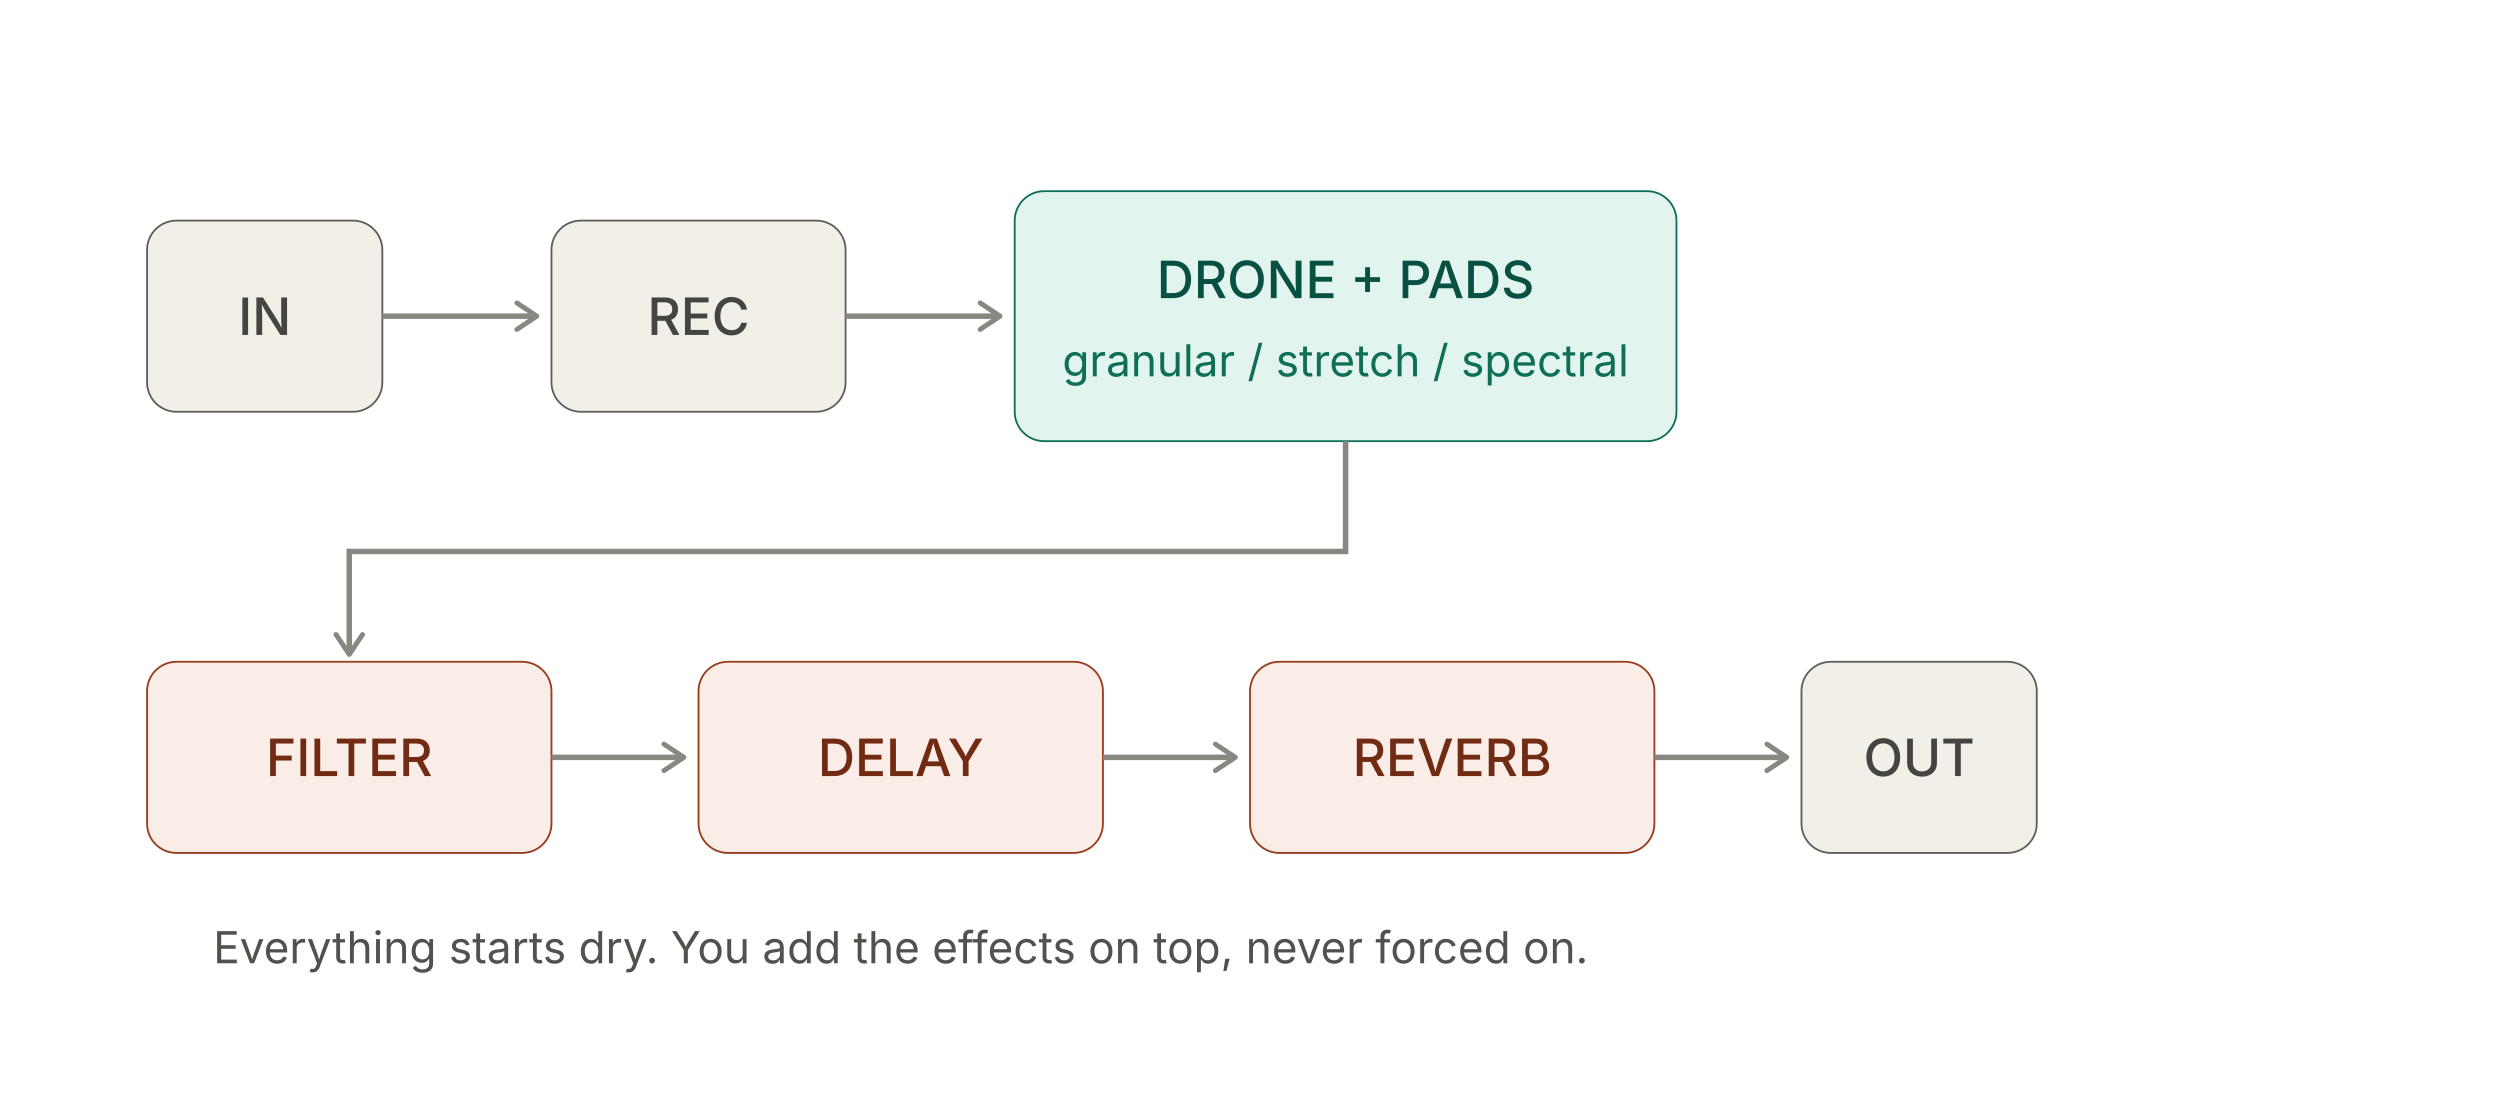
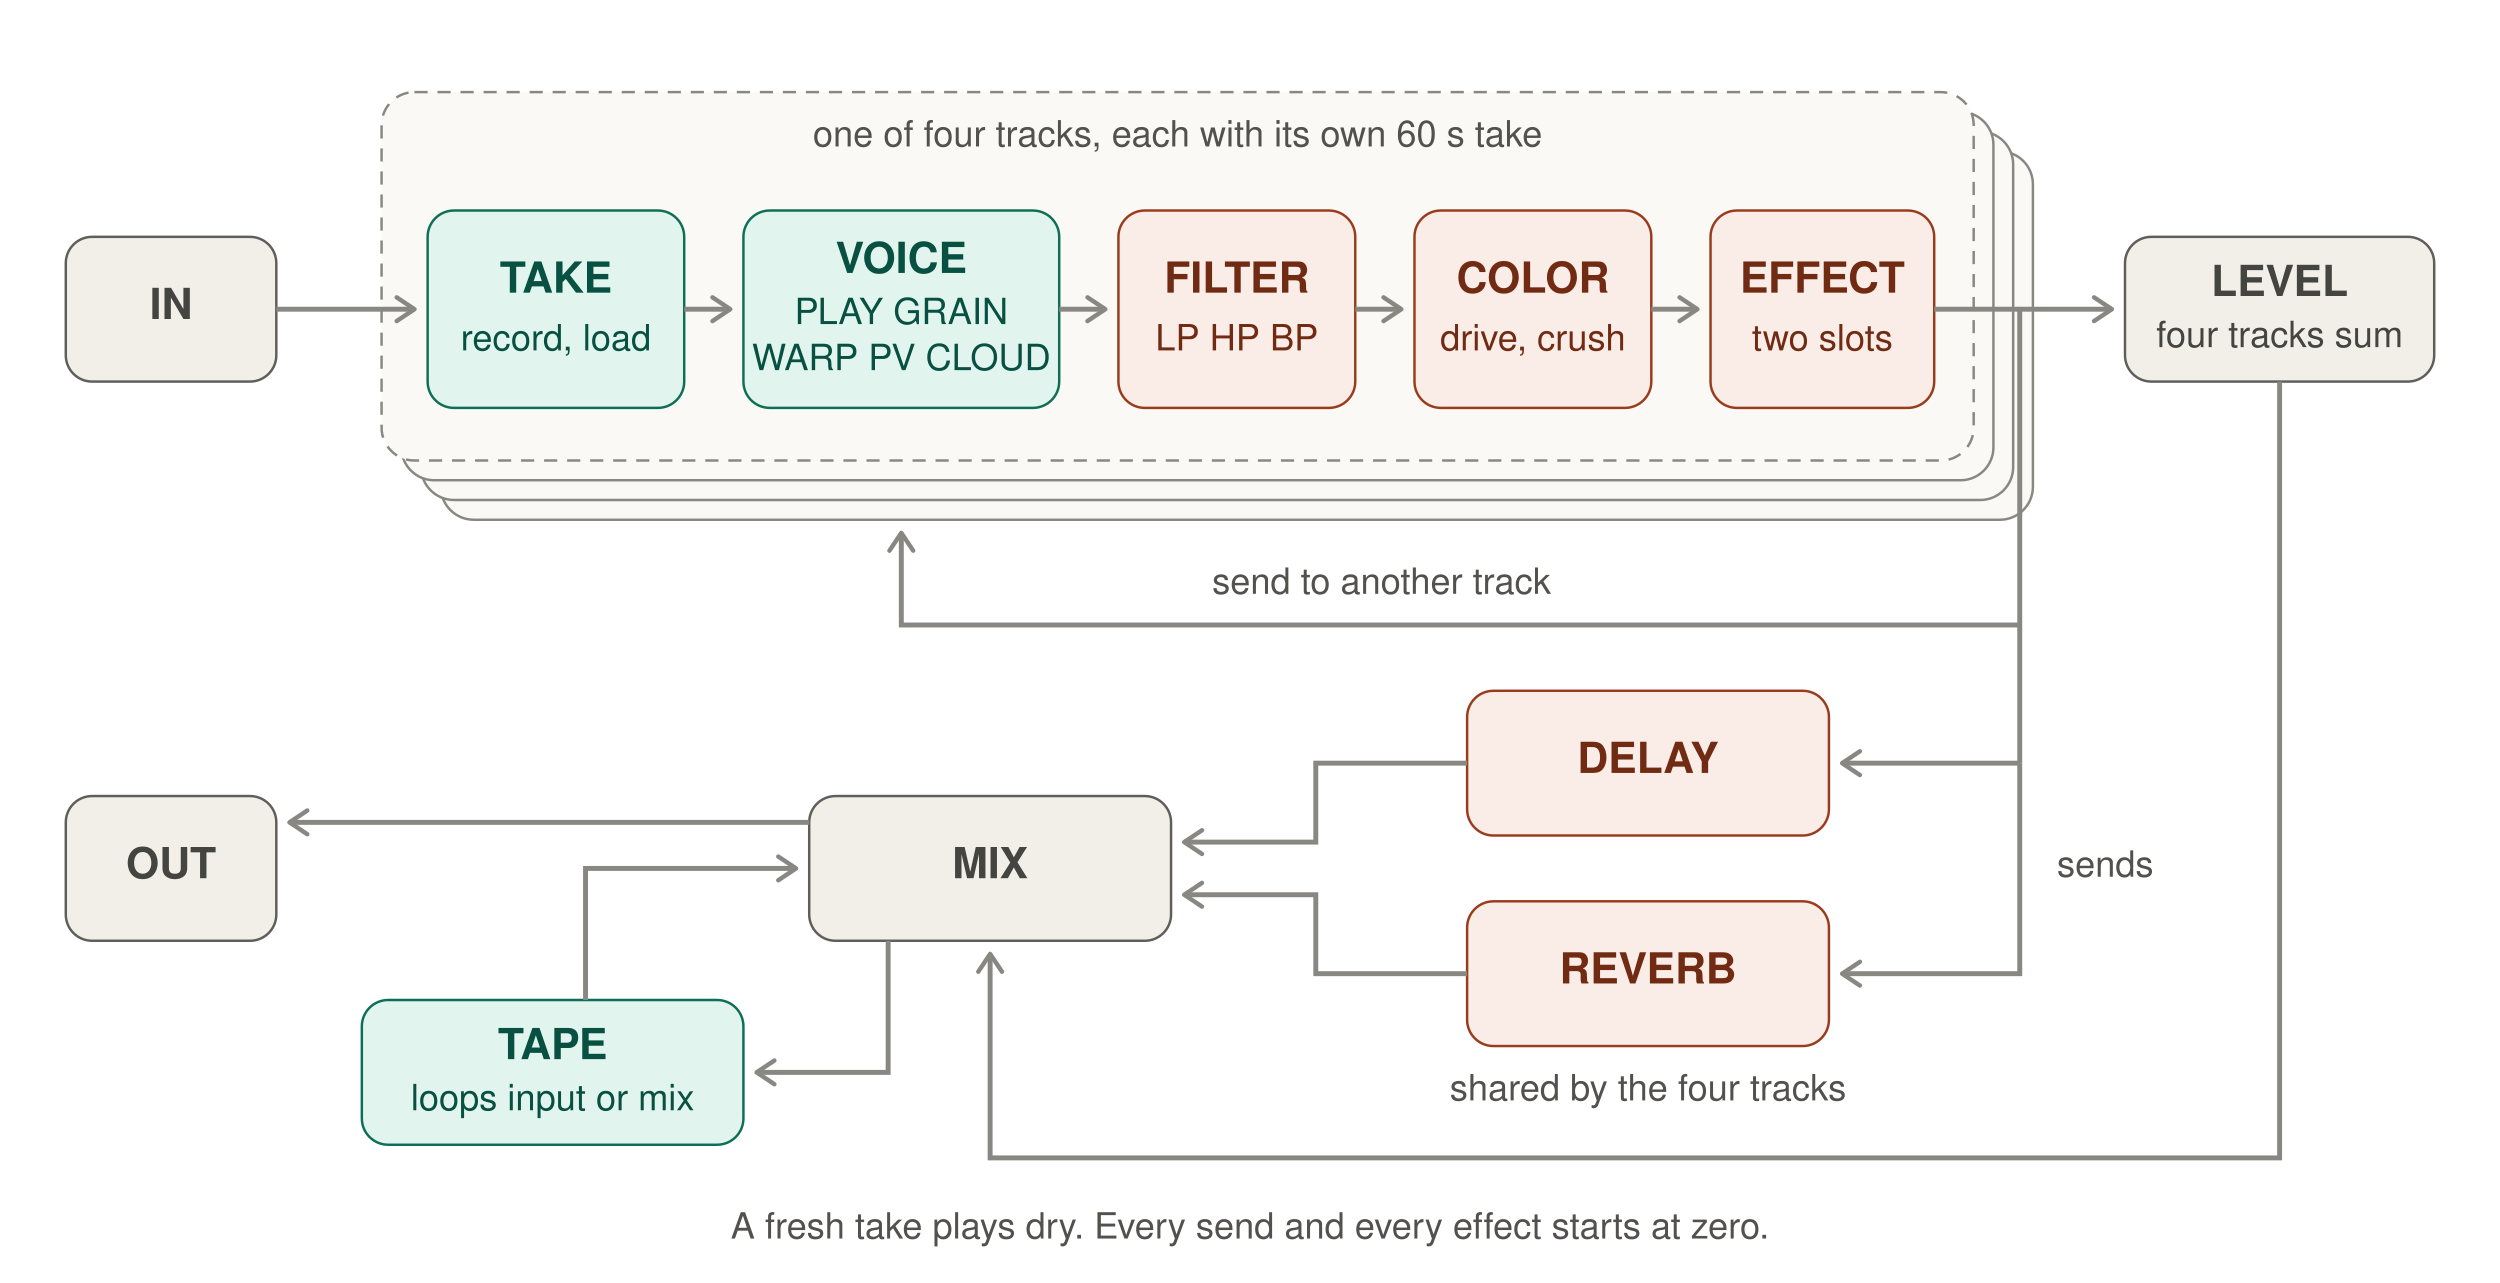
- <svg xmlns="http://www.w3.org/2000/svg" width="100%" viewBox="0 0 680 300" role="img" style="">
+ <svg xmlns="http://www.w3.org/2000/svg" width="100%" viewBox="0 0 760 390" role="img">
  <defs>
-     <marker id="arrow" viewBox="0 0 10 10" refX="8" refY="5" markerWidth="6" markerHeight="6" orient="auto-start-reverse">
-       <path d="M2 1L8 5L2 9" fill="none" stroke="context-stroke" stroke-width="1.5" stroke-linecap="round" stroke-linejoin="round" />
+     <marker id="arrow" viewBox="0 0 10 10" refX="8" refY="5" markerWidth="6" markerHeight="6" orient="auto">
+       <path d="M2 1L8 5L2 9" fill="none" stroke="rgb(137,135,129)" stroke-width="1.5" stroke-linecap="round" stroke-linejoin="round" />
    </marker>
+     <style>
+ text { font-family: -apple-system, "Segoe UI", Helvetica, Arial, sans-serif; text-anchor: middle; dominant-baseline: central; }
+ .t { font-size: 13px; font-weight: 600; }
+ .s { font-size: 11px; }
+ .io { fill: rgb(241,239,232); stroke: rgb(95,94,90); }
+ .io-t { fill: rgb(68,68,65); }
+ .src { fill: rgb(225,245,238); stroke: rgb(15,110,86); }
+ .src-t { fill: rgb(8,80,65); }
+ .fx { fill: rgb(250,236,231); stroke: rgb(153,60,29); }
+ .fx-t { fill: rgb(113,43,19); }
+ .frame { fill: rgb(250,249,245); stroke: rgb(137,135,129); stroke-dasharray: 4 3; }
+ .ghost { fill: rgb(250,249,245); stroke: rgb(137,135,129); }
+ .note { fill: rgb(82,81,78); }
+ .w { fill: none; stroke: rgb(137,135,129); stroke-width: 1.5; }
+ rect { stroke-width: 0.75; }
+ </style>
  </defs>
-   <g style="fill:rgb(0, 0, 0);stroke:none;color:rgb(11, 11, 11);stroke-width:1px;stroke-linecap:butt;stroke-linejoin:miter;opacity:1;font-family:&quot;Anthropic Sans&quot;, -apple-system, &quot;system-ui&quot;, &quot;Segoe UI&quot;, sans-serif;font-size:16px;font-weight:400;text-anchor:start;dominant-baseline:auto">
-     <rect x="40" y="60" width="64" height="52" rx="8" stroke-width="0.5" style="fill:rgb(241, 239, 232);stroke:rgb(95, 94, 90);color:rgb(11, 11, 11);stroke-width:0.5px;stroke-linecap:butt;stroke-linejoin:miter;opacity:1;font-family:&quot;Anthropic Sans&quot;, -apple-system, &quot;system-ui&quot;, &quot;Segoe UI&quot;, sans-serif;font-size:16px;font-weight:400;text-anchor:start;dominant-baseline:auto" />
-     <text x="72" y="86" text-anchor="middle" dominant-baseline="central" style="fill:rgb(68, 68, 65);stroke:none;color:rgb(11, 11, 11);stroke-width:1px;stroke-linecap:butt;stroke-linejoin:miter;opacity:1;font-family:&quot;Anthropic Sans&quot;, -apple-system, &quot;system-ui&quot;, &quot;Segoe UI&quot;, sans-serif;font-size:14px;font-weight:500;text-anchor:middle;dominant-baseline:central">IN</text>
-   </g>
-   <g style="fill:rgb(0, 0, 0);stroke:none;color:rgb(11, 11, 11);stroke-width:1px;stroke-linecap:butt;stroke-linejoin:miter;opacity:1;font-family:&quot;Anthropic Sans&quot;, -apple-system, &quot;system-ui&quot;, &quot;Segoe UI&quot;, sans-serif;font-size:16px;font-weight:400;text-anchor:start;dominant-baseline:auto">
-     <rect x="150" y="60" width="80" height="52" rx="8" stroke-width="0.5" style="fill:rgb(241, 239, 232);stroke:rgb(95, 94, 90);color:rgb(11, 11, 11);stroke-width:0.5px;stroke-linecap:butt;stroke-linejoin:miter;opacity:1;font-family:&quot;Anthropic Sans&quot;, -apple-system, &quot;system-ui&quot;, &quot;Segoe UI&quot;, sans-serif;font-size:16px;font-weight:400;text-anchor:start;dominant-baseline:auto" />
-     <text x="190" y="86" text-anchor="middle" dominant-baseline="central" style="fill:rgb(68, 68, 65);stroke:none;color:rgb(11, 11, 11);stroke-width:1px;stroke-linecap:butt;stroke-linejoin:miter;opacity:1;font-family:&quot;Anthropic Sans&quot;, -apple-system, &quot;system-ui&quot;, &quot;Segoe UI&quot;, sans-serif;font-size:14px;font-weight:500;text-anchor:middle;dominant-baseline:central">REC</text>
-   </g>
-   <g style="fill:rgb(0, 0, 0);stroke:none;color:rgb(11, 11, 11);stroke-width:1px;stroke-linecap:butt;stroke-linejoin:miter;opacity:1;font-family:&quot;Anthropic Sans&quot;, -apple-system, &quot;system-ui&quot;, &quot;Segoe UI&quot;, sans-serif;font-size:16px;font-weight:400;text-anchor:start;dominant-baseline:auto">
-     <rect x="276" y="52" width="180" height="68" rx="8" stroke-width="0.5" style="fill:rgb(225, 245, 238);stroke:rgb(15, 110, 86);color:rgb(11, 11, 11);stroke-width:0.5px;stroke-linecap:butt;stroke-linejoin:miter;opacity:1;font-family:&quot;Anthropic Sans&quot;, -apple-system, &quot;system-ui&quot;, &quot;Segoe UI&quot;, sans-serif;font-size:16px;font-weight:400;text-anchor:start;dominant-baseline:auto" />
-     <text x="366" y="76" text-anchor="middle" dominant-baseline="central" style="fill:rgb(8, 80, 65);stroke:none;color:rgb(11, 11, 11);stroke-width:1px;stroke-linecap:butt;stroke-linejoin:miter;opacity:1;font-family:&quot;Anthropic Sans&quot;, -apple-system, &quot;system-ui&quot;, &quot;Segoe UI&quot;, sans-serif;font-size:14px;font-weight:500;text-anchor:middle;dominant-baseline:central">DRONE + PADS</text>
-     <text x="366" y="98" text-anchor="middle" dominant-baseline="central" style="fill:rgb(15, 110, 86);stroke:none;color:rgb(11, 11, 11);stroke-width:1px;stroke-linecap:butt;stroke-linejoin:miter;opacity:1;font-family:&quot;Anthropic Sans&quot;, -apple-system, &quot;system-ui&quot;, &quot;Segoe UI&quot;, sans-serif;font-size:12px;font-weight:400;text-anchor:middle;dominant-baseline:central">granular / stretch / spectral</text>
-   </g>
-   <line x1="104" y1="86" x2="146" y2="86" marker-end="url(#arrow)" style="fill:none;stroke:rgb(137, 135, 129);color:rgb(11, 11, 11);stroke-width:1.5px;stroke-linecap:butt;stroke-linejoin:miter;opacity:1;font-family:&quot;Anthropic Sans&quot;, -apple-system, &quot;system-ui&quot;, &quot;Segoe UI&quot;, sans-serif;font-size:16px;font-weight:400;text-anchor:start;dominant-baseline:auto" />
-   <line x1="230" y1="86" x2="272" y2="86" marker-end="url(#arrow)" style="fill:none;stroke:rgb(137, 135, 129);color:rgb(11, 11, 11);stroke-width:1.5px;stroke-linecap:butt;stroke-linejoin:miter;opacity:1;font-family:&quot;Anthropic Sans&quot;, -apple-system, &quot;system-ui&quot;, &quot;Segoe UI&quot;, sans-serif;font-size:16px;font-weight:400;text-anchor:start;dominant-baseline:auto" />
-   <path d="M366 120 L366 150 L95 150 L95 178" fill="none" marker-end="url(#arrow)" style="fill:none;stroke:rgb(137, 135, 129);color:rgb(11, 11, 11);stroke-width:1.5px;stroke-linecap:butt;stroke-linejoin:miter;opacity:1;font-family:&quot;Anthropic Sans&quot;, -apple-system, &quot;system-ui&quot;, &quot;Segoe UI&quot;, sans-serif;font-size:16px;font-weight:400;text-anchor:start;dominant-baseline:auto" />
-   <g style="fill:rgb(0, 0, 0);stroke:none;color:rgb(11, 11, 11);stroke-width:1px;stroke-linecap:butt;stroke-linejoin:miter;opacity:1;font-family:&quot;Anthropic Sans&quot;, -apple-system, &quot;system-ui&quot;, &quot;Segoe UI&quot;, sans-serif;font-size:16px;font-weight:400;text-anchor:start;dominant-baseline:auto">
-     <rect x="40" y="180" width="110" height="52" rx="8" stroke-width="0.5" style="fill:rgb(250, 236, 231);stroke:rgb(153, 60, 29);color:rgb(11, 11, 11);stroke-width:0.5px;stroke-linecap:butt;stroke-linejoin:miter;opacity:1;font-family:&quot;Anthropic Sans&quot;, -apple-system, &quot;system-ui&quot;, &quot;Segoe UI&quot;, sans-serif;font-size:16px;font-weight:400;text-anchor:start;dominant-baseline:auto" />
-     <text x="95" y="206" text-anchor="middle" dominant-baseline="central" style="fill:rgb(113, 43, 19);stroke:none;color:rgb(11, 11, 11);stroke-width:1px;stroke-linecap:butt;stroke-linejoin:miter;opacity:1;font-family:&quot;Anthropic Sans&quot;, -apple-system, &quot;system-ui&quot;, &quot;Segoe UI&quot;, sans-serif;font-size:14px;font-weight:500;text-anchor:middle;dominant-baseline:central">FILTER</text>
-   </g>
-   <g style="fill:rgb(0, 0, 0);stroke:none;color:rgb(11, 11, 11);stroke-width:1px;stroke-linecap:butt;stroke-linejoin:miter;opacity:1;font-family:&quot;Anthropic Sans&quot;, -apple-system, &quot;system-ui&quot;, &quot;Segoe UI&quot;, sans-serif;font-size:16px;font-weight:400;text-anchor:start;dominant-baseline:auto">
-     <rect x="190" y="180" width="110" height="52" rx="8" stroke-width="0.5" style="fill:rgb(250, 236, 231);stroke:rgb(153, 60, 29);color:rgb(11, 11, 11);stroke-width:0.5px;stroke-linecap:butt;stroke-linejoin:miter;opacity:1;font-family:&quot;Anthropic Sans&quot;, -apple-system, &quot;system-ui&quot;, &quot;Segoe UI&quot;, sans-serif;font-size:16px;font-weight:400;text-anchor:start;dominant-baseline:auto" />
-     <text x="245" y="206" text-anchor="middle" dominant-baseline="central" style="fill:rgb(113, 43, 19);stroke:none;color:rgb(11, 11, 11);stroke-width:1px;stroke-linecap:butt;stroke-linejoin:miter;opacity:1;font-family:&quot;Anthropic Sans&quot;, -apple-system, &quot;system-ui&quot;, &quot;Segoe UI&quot;, sans-serif;font-size:14px;font-weight:500;text-anchor:middle;dominant-baseline:central">DELAY</text>
-   </g>
-   <g style="fill:rgb(0, 0, 0);stroke:none;color:rgb(11, 11, 11);stroke-width:1px;stroke-linecap:butt;stroke-linejoin:miter;opacity:1;font-family:&quot;Anthropic Sans&quot;, -apple-system, &quot;system-ui&quot;, &quot;Segoe UI&quot;, sans-serif;font-size:16px;font-weight:400;text-anchor:start;dominant-baseline:auto">
-     <rect x="340" y="180" width="110" height="52" rx="8" stroke-width="0.5" style="fill:rgb(250, 236, 231);stroke:rgb(153, 60, 29);color:rgb(11, 11, 11);stroke-width:0.5px;stroke-linecap:butt;stroke-linejoin:miter;opacity:1;font-family:&quot;Anthropic Sans&quot;, -apple-system, &quot;system-ui&quot;, &quot;Segoe UI&quot;, sans-serif;font-size:16px;font-weight:400;text-anchor:start;dominant-baseline:auto" />
-     <text x="395" y="206" text-anchor="middle" dominant-baseline="central" style="fill:rgb(113, 43, 19);stroke:none;color:rgb(11, 11, 11);stroke-width:1px;stroke-linecap:butt;stroke-linejoin:miter;opacity:1;font-family:&quot;Anthropic Sans&quot;, -apple-system, &quot;system-ui&quot;, &quot;Segoe UI&quot;, sans-serif;font-size:14px;font-weight:500;text-anchor:middle;dominant-baseline:central">REVERB</text>
-   </g>
-   <g style="fill:rgb(0, 0, 0);stroke:none;color:rgb(11, 11, 11);stroke-width:1px;stroke-linecap:butt;stroke-linejoin:miter;opacity:1;font-family:&quot;Anthropic Sans&quot;, -apple-system, &quot;system-ui&quot;, &quot;Segoe UI&quot;, sans-serif;font-size:16px;font-weight:400;text-anchor:start;dominant-baseline:auto">
-     <rect x="490" y="180" width="64" height="52" rx="8" stroke-width="0.5" style="fill:rgb(241, 239, 232);stroke:rgb(95, 94, 90);color:rgb(11, 11, 11);stroke-width:0.5px;stroke-linecap:butt;stroke-linejoin:miter;opacity:1;font-family:&quot;Anthropic Sans&quot;, -apple-system, &quot;system-ui&quot;, &quot;Segoe UI&quot;, sans-serif;font-size:16px;font-weight:400;text-anchor:start;dominant-baseline:auto" />
-     <text x="522" y="206" text-anchor="middle" dominant-baseline="central" style="fill:rgb(68, 68, 65);stroke:none;color:rgb(11, 11, 11);stroke-width:1px;stroke-linecap:butt;stroke-linejoin:miter;opacity:1;font-family:&quot;Anthropic Sans&quot;, -apple-system, &quot;system-ui&quot;, &quot;Segoe UI&quot;, sans-serif;font-size:14px;font-weight:500;text-anchor:middle;dominant-baseline:central">OUT</text>
-   </g>
-   <line x1="150" y1="206" x2="186" y2="206" marker-end="url(#arrow)" style="fill:none;stroke:rgb(137, 135, 129);color:rgb(11, 11, 11);stroke-width:1.5px;stroke-linecap:butt;stroke-linejoin:miter;opacity:1;font-family:&quot;Anthropic Sans&quot;, -apple-system, &quot;system-ui&quot;, &quot;Segoe UI&quot;, sans-serif;font-size:16px;font-weight:400;text-anchor:start;dominant-baseline:auto" />
-   <line x1="300" y1="206" x2="336" y2="206" marker-end="url(#arrow)" style="fill:none;stroke:rgb(137, 135, 129);color:rgb(11, 11, 11);stroke-width:1.5px;stroke-linecap:butt;stroke-linejoin:miter;opacity:1;font-family:&quot;Anthropic Sans&quot;, -apple-system, &quot;system-ui&quot;, &quot;Segoe UI&quot;, sans-serif;font-size:16px;font-weight:400;text-anchor:start;dominant-baseline:auto" />
-   <line x1="450" y1="206" x2="486" y2="206" marker-end="url(#arrow)" style="fill:none;stroke:rgb(137, 135, 129);color:rgb(11, 11, 11);stroke-width:1.5px;stroke-linecap:butt;stroke-linejoin:miter;opacity:1;font-family:&quot;Anthropic Sans&quot;, -apple-system, &quot;system-ui&quot;, &quot;Segoe UI&quot;, sans-serif;font-size:16px;font-weight:400;text-anchor:start;dominant-baseline:auto" />
-   <text x="245" y="262" text-anchor="middle" style="fill:rgb(82, 81, 78);stroke:none;color:rgb(11, 11, 11);stroke-width:1px;stroke-linecap:butt;stroke-linejoin:miter;opacity:1;font-family:&quot;Anthropic Sans&quot;, -apple-system, &quot;system-ui&quot;, &quot;Segoe UI&quot;, sans-serif;font-size:12px;font-weight:400;text-anchor:middle;dominant-baseline:auto">Everything starts dry. You add the effects on top, never forced on.</text>
+   <rect x="0" y="0" width="760" height="390" rx="10" fill="rgb(255,255,255)" />
+   <rect class="ghost" x="134" y="46" width="484" height="112" rx="10" />
+   <rect class="ghost" x="128" y="40" width="484" height="112" rx="10" />
+   <rect class="ghost" x="122" y="34" width="484" height="112" rx="10" />
+   <rect class="frame" x="116" y="28" width="484" height="112" rx="10" />
+   <text class="s note" x="358" y="42">one of four tracks, each with its own 60 s take</text>
+   <rect class="io" x="20" y="72" width="64" height="44" rx="8" />
+   <text class="t io-t" x="52" y="94">IN</text>
+   <rect class="src" x="130" y="64" width="78" height="60" rx="8" />
+   <text class="t src-t" x="169" y="86">TAKE</text>
+   <text class="s src-t" x="169" y="104">record, load</text>
+   <rect class="src" x="226" y="64" width="96" height="60" rx="8" />
+   <text class="t src-t" x="274" y="80">VOICE</text>
+   <text class="s src-t" x="274" y="96">PLAY GRAIN</text>
+   <text class="s src-t" x="274" y="110">WARP PV CLOUD</text>
+   <rect class="fx" x="340" y="64" width="72" height="60" rx="8" />
+   <text class="t fx-t" x="376" y="86">FILTER</text>
+   <text class="s fx-t" x="376" y="104">LP HP BP</text>
+   <rect class="fx" x="430" y="64" width="72" height="60" rx="8" />
+   <text class="t fx-t" x="466" y="86">COLOR</text>
+   <text class="s fx-t" x="466" y="104">drive, crush</text>
+   <rect class="fx" x="520" y="64" width="68" height="60" rx="8" />
+   <text class="t fx-t" x="554" y="86">EFFECT</text>
+   <text class="s fx-t" x="554" y="104">two slots</text>
+   <line class="w" x1="84" y1="94" x2="126" y2="94" marker-end="url(#arrow)" />
+   <line class="w" x1="208" y1="94" x2="222" y2="94" marker-end="url(#arrow)" />
+   <line class="w" x1="322" y1="94" x2="336" y2="94" marker-end="url(#arrow)" />
+   <line class="w" x1="412" y1="94" x2="426" y2="94" marker-end="url(#arrow)" />
+   <line class="w" x1="502" y1="94" x2="516" y2="94" marker-end="url(#arrow)" />
+   <rect class="io" x="646" y="72" width="94" height="44" rx="8" />
+   <text class="t io-t" x="693" y="87">LEVEL</text>
+   <text class="s io-t" x="693" y="103">four tracks sum</text>
+   <line class="w" x1="588" y1="94" x2="642" y2="94" marker-end="url(#arrow)" />
+   <path class="w" d="M614 94 L614 232" />
+   <path class="w" d="M614 190 L274 190 L274 162" marker-end="url(#arrow)" />
+   <text class="s note" x="420" y="178">send to another track</text>
+   <path class="w" d="M614 232 L560 232" marker-end="url(#arrow)" />
+   <path class="w" d="M614 232 L614 296 L560 296" marker-end="url(#arrow)" />
+   <text class="s note" x="640" y="264">sends</text>
+   <rect class="fx" x="446" y="210" width="110" height="44" rx="8" />
+   <text class="t fx-t" x="501" y="232">DELAY</text>
+   <rect class="fx" x="446" y="274" width="110" height="44" rx="8" />
+   <text class="t fx-t" x="501" y="296">REVERB</text>
+   <text class="s note" x="501" y="332">shared by the four tracks</text>
+   <rect class="io" x="246" y="242" width="110" height="44" rx="8" />
+   <text class="t io-t" x="301" y="264">MIX</text>
+   <path class="w" d="M446 232 L400 232 L400 256 L360 256" marker-end="url(#arrow)" />
+   <path class="w" d="M446 296 L400 296 L400 272 L360 272" marker-end="url(#arrow)" />
+   <path class="w" d="M693 116 L693 352 L301 352 L301 290" marker-end="url(#arrow)" />
+   <rect class="src" x="110" y="304" width="116" height="44" rx="8" />
+   <text class="t src-t" x="168" y="319">TAPE</text>
+   <text class="s src-t" x="168" y="335">loops input or mix</text>
+   <path class="w" d="M270 286 L270 326 L230 326" marker-end="url(#arrow)" />
+   <path class="w" d="M178 304 L178 264 L242 264" marker-end="url(#arrow)" />
+   <rect class="io" x="20" y="242" width="64" height="44" rx="8" />
+   <text class="t io-t" x="52" y="264">OUT</text>
+   <path class="w" d="M246 250 L88 250" marker-end="url(#arrow)" />
+   <text class="s note" x="380" y="374">A fresh take plays dry. Every send and every effect starts at zero.</text>
</svg>
